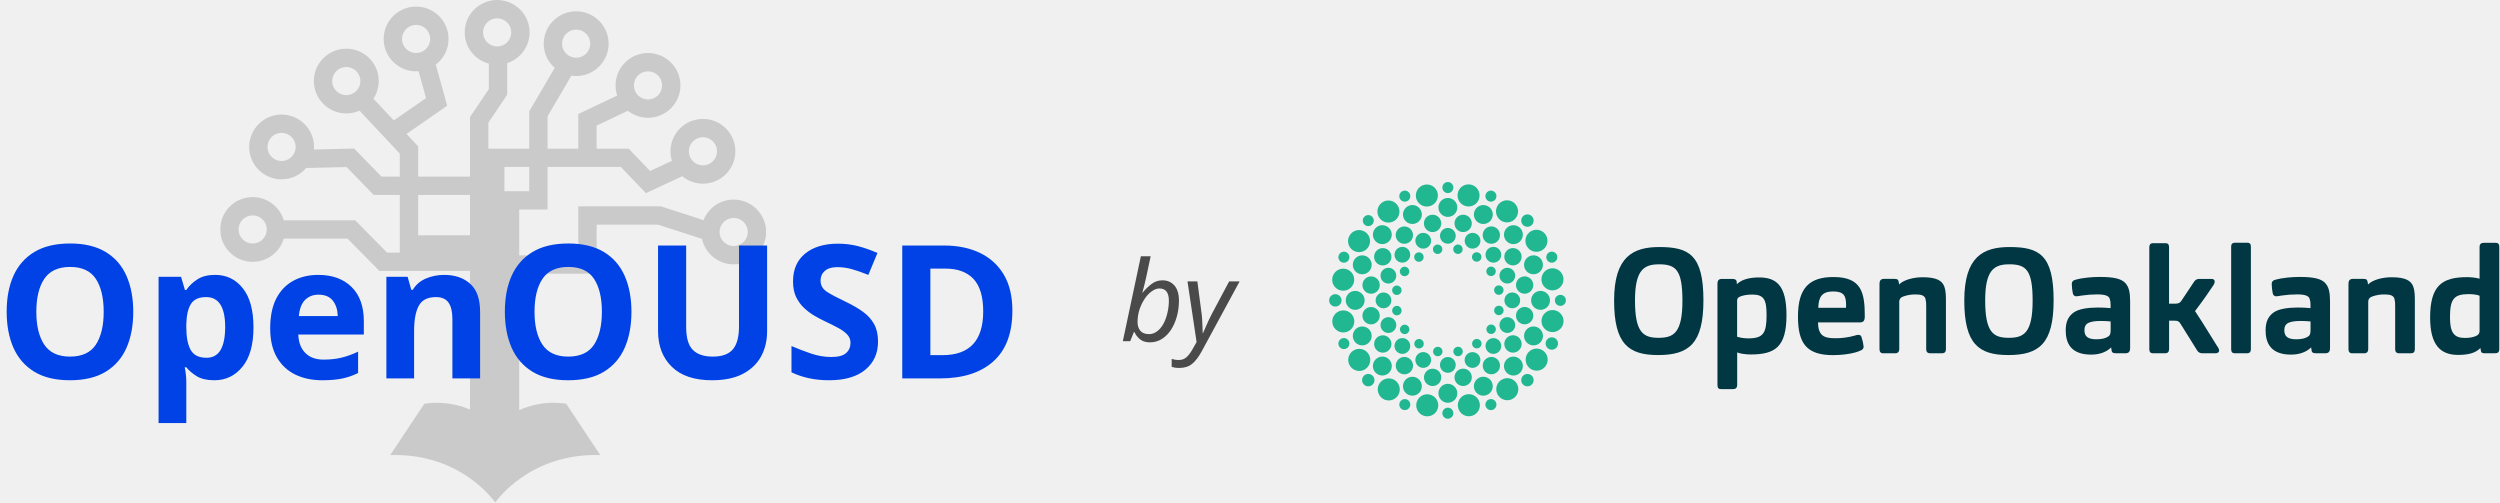
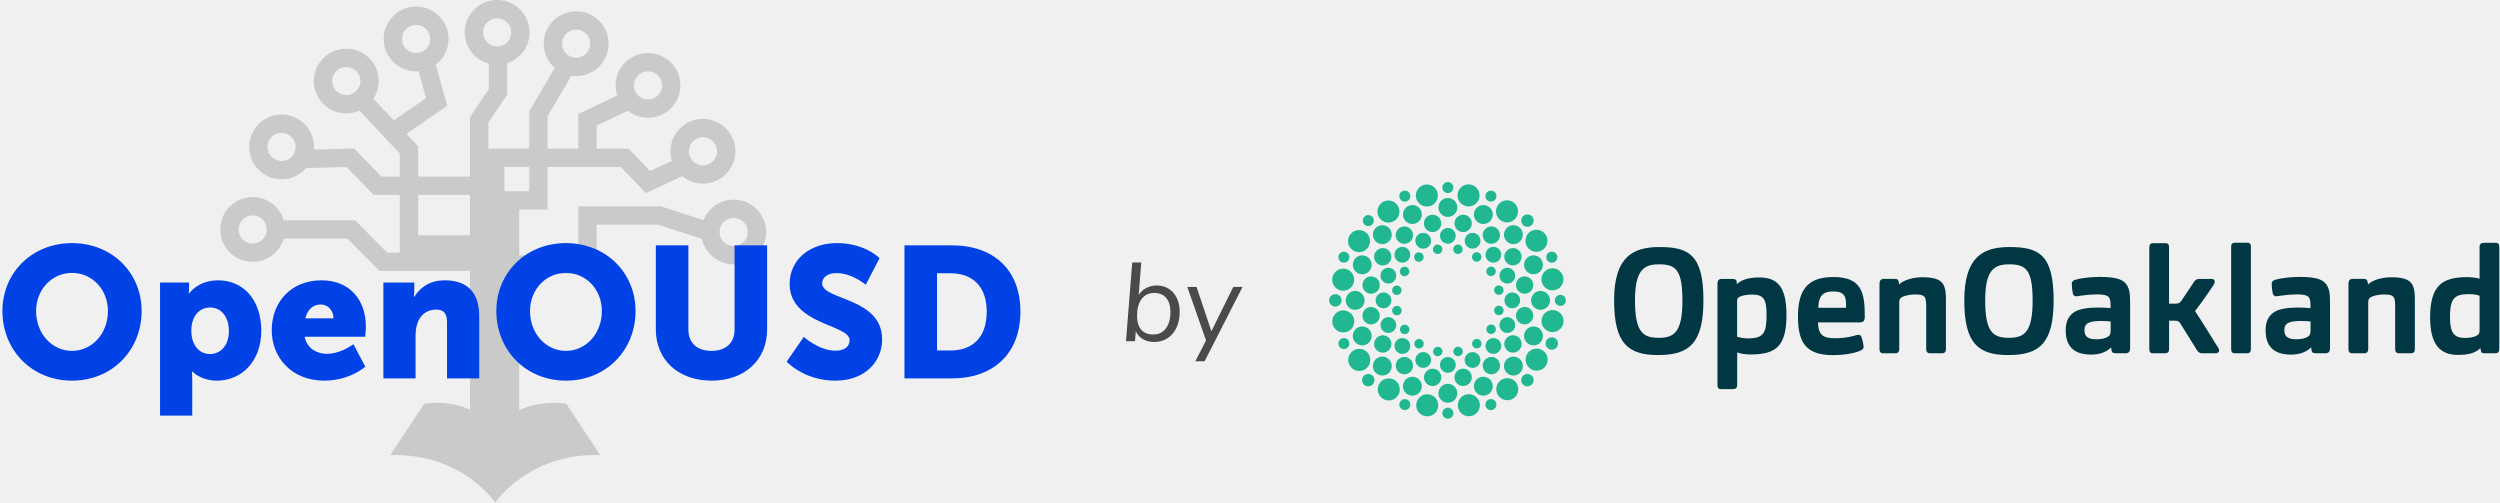
<svg xmlns="http://www.w3.org/2000/svg" xmlns:xlink="http://www.w3.org/1999/xlink" width="403px" height="81px" viewBox="0 0 403 81" version="1.1">
  <defs>
    <polygon id="path-1" points="0 0 88 0 88 81 0 81" />
  </defs>
  <g id="Symbols" stroke="none" stroke-width="1" fill="none" fill-rule="evenodd">
-     <g id="Header-v3" transform="translate(-38, -12)">
-       <g id="Group-3" transform="translate(37, 12)">
+     <g id="Header-v3-Copy-2" transform="translate(-38, -12)">
+       <g id="Group-3" transform="translate(38, 12)">
        <g id="Group-2">
-           <g id="Group" transform="translate(80.5, 40.5) scale(-1, 1) translate(-80.5, -40.5) translate(36.5, 0)">
+           <g id="Group" transform="translate(79.5, 40.5) scale(-1, 1) translate(-79.5, -40.5) translate(35.5, 0)">
            <mask id="mask-2" fill="white">
              <use xlink:href="#path-1" />
            </mask>
            <g id="Clip-24" />
            <path d="M82.769,39.257 C81.516,39.257 80.496,38.239 80.496,36.988 C80.496,35.738 81.516,34.721 82.769,34.721 C84.022,34.721 85.042,35.738 85.042,36.988 C85.042,38.239 84.022,39.257 82.769,39.257 L82.769,39.257 Z M38.192,30.826 L42.186,30.826 L42.186,26.913 L38.192,26.913 L38.192,30.826 Z M47.734,37.922 L56.091,37.922 L56.091,31.42 L47.734,31.42 L47.734,37.922 Z M5.231,39.663 C3.978,39.663 2.959,38.645 2.959,37.395 C2.959,36.144 3.978,35.127 5.231,35.127 C6.484,35.127 7.504,36.144 7.504,37.395 C7.504,38.645 6.484,39.663 5.231,39.663 L5.231,39.663 Z M10.187,26.657 C8.934,26.657 7.914,25.639 7.914,24.388 C7.914,23.138 8.934,22.121 10.187,22.121 C11.44,22.121 12.459,23.138 12.459,24.388 C12.459,25.639 11.44,26.657 10.187,26.657 L10.187,26.657 Z M19.042,16.036 C17.789,16.036 16.77,15.019 16.77,13.768 C16.77,12.518 17.789,11.5 19.042,11.5 C20.295,11.5 21.315,12.518 21.315,13.768 C21.315,15.019 20.295,16.036 19.042,16.036 L19.042,16.036 Z M28.351,7.04 C28.351,5.789 29.37,4.771 30.623,4.771 C31.876,4.771 32.896,5.789 32.896,7.04 C32.896,8.29 31.876,9.308 30.623,9.308 C29.37,9.308 28.351,8.29 28.351,7.04 L28.351,7.04 Z M43.359,2.953 C44.612,2.953 45.632,3.971 45.632,5.221 C45.632,6.472 44.612,7.489 43.359,7.489 C42.106,7.489 41.086,6.472 41.086,5.221 C41.086,3.971 42.106,2.953 43.359,2.953 L43.359,2.953 Z M67.676,10.799 C68.929,10.799 69.948,11.816 69.948,13.066 C69.948,14.317 68.929,15.335 67.676,15.335 C66.423,15.335 65.403,14.317 65.403,13.066 C65.403,11.816 66.423,10.799 67.676,10.799 L67.676,10.799 Z M56.422,4.011 C57.676,4.011 58.695,5.029 58.695,6.28 C58.695,7.53 57.676,8.548 56.422,8.548 C55.17,8.548 54.151,7.53 54.151,6.28 C54.151,5.029 55.17,4.011 56.422,4.011 L56.422,4.011 Z M78.107,21.419 C79.361,21.419 80.38,22.436 80.38,23.687 C80.38,24.937 79.361,25.955 78.107,25.955 C76.855,25.955 75.835,24.937 75.835,23.687 C75.835,22.436 76.855,21.419 78.107,21.419 L78.107,21.419 Z M82.769,31.768 C80.398,31.768 78.394,33.351 77.754,35.512 L66.242,35.512 L61.104,40.717 L59.05,40.717 L59.05,31.419 L63.262,31.419 L67.63,26.929 L74.144,27.084 C75.104,28.198 76.523,28.908 78.107,28.908 C80.992,28.908 83.338,26.565 83.338,23.687 C83.338,20.808 80.992,18.466 78.107,18.466 C75.223,18.466 72.876,20.808 72.876,23.687 C72.876,23.826 72.886,23.963 72.897,24.101 L66.408,23.945 L62.01,28.467 L59.05,28.467 L59.05,24.765 L65.552,17.834 C66.202,18.124 66.919,18.288 67.676,18.288 C70.56,18.288 72.907,15.946 72.907,13.066 C72.907,10.188 70.56,7.846 67.676,7.846 C64.791,7.846 62.445,10.188 62.445,13.066 C62.445,14.118 62.76,15.096 63.298,15.916 L60.019,19.411 L54.823,15.816 L56.026,11.48 C56.157,11.49 56.288,11.5 56.422,11.5 C59.307,11.5 61.654,9.158 61.654,6.28 C61.654,3.401 59.307,1.059 56.422,1.059 C53.538,1.059 51.192,3.401 51.192,6.28 C51.192,7.967 52.002,9.466 53.25,10.42 L51.411,17.048 L57.975,21.59 L56.091,23.598 L56.091,28.467 L47.734,28.467 L47.734,18.864 L44.692,14.356 L44.692,10.263 C46.931,9.673 48.59,7.639 48.59,5.221 C48.59,2.342 46.243,0 43.359,0 C40.475,0 38.128,2.342 38.128,5.221 C38.128,7.533 39.643,9.496 41.734,10.18 L41.734,15.258 L44.775,19.766 L44.775,23.961 L38.192,23.961 L38.192,17.95 L34.084,10.944 C35.166,9.987 35.854,8.594 35.854,7.04 C35.854,4.161 33.507,1.819 30.623,1.819 C27.739,1.819 25.392,4.161 25.392,7.04 C25.392,9.918 27.739,12.26 30.623,12.26 C30.884,12.26 31.14,12.234 31.391,12.197 L35.234,18.751 L35.234,23.961 L30.281,23.961 L30.281,18.383 L24.008,15.4 C24.178,14.886 24.273,14.338 24.273,13.768 C24.273,10.889 21.927,8.548 19.042,8.548 C16.158,8.548 13.812,10.889 13.812,13.768 C13.812,16.647 16.158,18.989 19.042,18.989 C20.27,18.989 21.397,18.562 22.29,17.854 L27.323,20.247 L27.323,23.961 L22.162,23.961 L18.706,27.564 L15.185,25.927 C15.335,25.44 15.417,24.924 15.417,24.388 C15.417,21.509 13.071,19.168 10.187,19.168 C7.303,19.168 4.956,21.509 4.956,24.388 C4.956,27.267 7.303,29.609 10.187,29.609 C11.452,29.609 12.614,29.158 13.519,28.408 L19.379,31.135 L23.426,26.913 L35.234,26.913 L35.234,33.779 L39.801,33.779 L39.801,41.16 L30.281,41.16 L30.281,33.262 L16.953,33.262 L10.093,35.483 C9.328,33.548 7.438,32.174 5.231,32.174 C2.347,32.174 0,34.516 0,37.395 C0,40.273 2.347,42.615 5.231,42.615 C7.733,42.615 9.828,40.852 10.34,38.507 L17.421,36.215 L27.323,36.215 L27.323,44.113 L39.801,44.113 L39.801,66.114 C35.859,64.313 32.222,65.094 32.222,65.094 L26.759,73.321 L26.698,73.359 C38.274,72.989 43.652,81 43.652,81 L43.65,80.934 L43.679,81 C43.679,81 49.056,72.989 60.632,73.359 L60.571,73.321 L55.108,65.094 C55.108,65.094 51.595,64.345 47.734,66.026 L47.734,43.67 L62.342,43.67 L67.48,38.465 L77.754,38.465 C78.394,40.626 80.398,42.21 82.769,42.21 C85.653,42.21 88,39.867 88,36.988 C88,34.11 85.653,31.768 82.769,31.768 L82.769,31.768 Z" id="Fill-23" fill-opacity="0.16" fill="#000000" mask="url(#mask-2)" />
          </g>
-           <text id="OpenOUSD" font-family="MuseoSans-900, Museo Sans" font-size="30" font-weight="bold" fill="#0042E6">
-             <tspan x="0.34" y="61">OpenOUSD</tspan>
-           </text>
+           <path d="M0.39,50.14 C0.39,56.44 5.13,61.36 11.61,61.36 C18.09,61.36 22.83,56.44 22.83,50.14 C22.83,43.99 18.09,39.19 11.61,39.19 C5.13,39.19 0.39,43.99 0.39,50.14 Z M5.82,50.14 C5.82,46.63 8.4,43.99 11.61,43.99 C14.82,43.99 17.4,46.63 17.4,50.14 C17.4,53.8 14.82,56.56 11.61,56.56 C8.4,56.56 5.82,53.8 5.82,50.14 Z M25.8,67 L30.99,67 L30.99,61.21 C30.99,60.43 30.93,59.89 30.93,59.89 L30.99,59.89 L31.075,59.971 C31.416,60.28 32.76,61.36 34.92,61.36 C39.03,61.36 42.12,58.18 42.12,53.29 C42.12,48.49 39.36,45.19 35.16,45.19 C31.89,45.19 30.48,47.32 30.48,47.32 L30.42,47.32 L30.45,47.016 C30.465,46.833 30.48,46.585 30.48,46.33 L30.48,45.55 L25.8,45.55 L25.8,67 Z M30.84,53.38 C30.84,50.71 32.31,49.57 33.87,49.57 C35.67,49.57 36.9,51.07 36.9,53.38 C36.9,55.75 35.49,57.07 33.87,57.07 C31.83,57.07 30.84,55.24 30.84,53.38 Z M43.8,53.26 C43.8,57.37 46.77,61.36 52.29,61.36 C56.4,61.36 58.89,59.11 58.89,59.11 L56.97,55.48 L56.798,55.603 C56.261,55.972 54.547,57.04 52.71,57.04 C51.06,57.04 49.5,56.17 49.11,54.28 L58.86,54.28 L58.914,53.729 C58.946,53.375 58.98,52.932 58.98,52.66 C58.98,48.37 56.4,45.19 51.84,45.19 C46.86,45.19 43.8,48.73 43.8,53.26 Z M49.23,51.31 C49.5,50.17 50.22,49.09 51.72,49.09 C52.95,49.09 53.76,50.14 53.76,51.31 L49.23,51.31 Z M61.8,61 L66.99,61 L66.99,54.16 C66.99,53.41 67.08,52.72 67.29,52.12 C67.74,50.8 68.73,49.9 70.35,49.9 C71.49,49.9 72.06,50.5 72.06,51.94 L72.06,61 L77.25,61 L77.25,50.98 C77.25,46.63 74.82,45.19 71.7,45.19 C68.97,45.19 67.5,46.66 66.78,47.86 L66.72,47.86 L66.738,47.7 C66.756,47.525 66.78,47.225 66.78,46.9 L66.78,45.55 L61.8,45.55 L61.8,61 Z M80.01,50.14 C80.01,56.44 84.75,61.36 91.23,61.36 C97.71,61.36 102.45,56.44 102.45,50.14 C102.45,43.99 97.71,39.19 91.23,39.19 C84.75,39.19 80.01,43.99 80.01,50.14 Z M85.44,50.14 C85.44,46.63 88.02,43.99 91.23,43.99 C94.44,43.99 97.02,46.63 97.02,50.14 C97.02,53.8 94.44,56.56 91.23,56.56 C88.02,56.56 85.44,53.8 85.44,50.14 Z M105.72,53.11 C105.72,57.94 109.26,61.36 114.72,61.36 C120.12,61.36 123.66,57.94 123.66,53.11 L123.66,39.55 L118.41,39.55 L118.41,53.11 C118.41,55.36 116.94,56.56 114.69,56.56 C112.44,56.56 110.97,55.36 110.97,53.11 L110.97,39.55 L105.72,39.55 L105.72,53.11 Z M129.57,54.31 L126.81,58.3 L126.964,58.455 C127.613,59.078 130.287,61.36 134.64,61.36 C139.47,61.36 142.2,58.27 142.2,54.7 C142.2,47.92 132.54,48.4 132.54,45.7 C132.54,44.5 133.74,44.02 134.82,44.02 C137.4,44.02 139.56,45.91 139.56,45.91 L141.78,41.62 L141.667,41.51 C141.157,41.037 138.908,39.19 134.88,39.19 C130.62,39.19 127.29,41.8 127.29,45.76 C127.29,52.36 136.95,52.27 136.95,54.82 C136.95,56.11 135.78,56.53 134.7,56.53 C132,56.53 129.57,54.31 129.57,54.31 Z M145.8,61 L153.42,61 C160.17,61 164.49,56.98 164.49,50.23 C164.49,43.48 160.17,39.55 153.42,39.55 L145.8,39.55 L145.8,61 Z M151.05,56.5 L151.05,44.05 L153.21,44.05 C156.75,44.05 159.06,46.15 159.06,50.23 C159.06,54.34 156.84,56.5 153.21,56.5 L151.05,56.5 Z" id="OpenOUSD" fill="#0042E6" fill-rule="nonzero" />
        </g>
-         <text id="by" font-family="NunitoSans-Italic, Nunito Sans" font-size="18" font-style="italic" font-weight="normal" fill="#4A4A4A">
-           <tspan x="181.5" y="55">by</tspan>
-         </text>
-         <g id="OpenOakland-logo-color" transform="translate(208, 22)">
+         <path d="M186.44,46.018 C187.172,46.018 187.82,46.192 188.384,46.54 C188.948,46.888 189.386,47.383 189.698,48.025 C190.01,48.667 190.166,49.414 190.166,50.266 C190.166,51.226 189.995,52.075 189.653,52.813 C189.311,53.551 188.828,54.121 188.204,54.523 C187.58,54.925 186.86,55.126 186.044,55.126 C185.36,55.126 184.76,54.976 184.244,54.676 C183.728,54.376 183.344,53.956 183.092,53.416 L182.966,55 L181.508,55 L182.516,42.31 L183.974,42.31 L183.56,47.53 C183.86,47.062 184.265,46.693 184.775,46.423 C185.285,46.153 185.84,46.018 186.44,46.018 Z M185.918,53.92 C186.77,53.92 187.442,53.596 187.934,52.948 C188.426,52.3 188.672,51.406 188.672,50.266 C188.672,49.306 188.444,48.559 187.988,48.025 C187.532,47.491 186.89,47.224 186.062,47.224 C185.198,47.224 184.52,47.551 184.028,48.205 C183.536,48.859 183.29,49.756 183.29,50.896 C183.29,51.88 183.515,52.63 183.965,53.146 C184.415,53.662 185.066,53.92 185.918,53.92 Z M198.806,46.252 L200.3,46.252 L194.18,58.24 L192.686,58.24 L194.414,54.874 L191.39,46.252 L192.884,46.252 L195.278,53.398 L198.806,46.252 Z" id="by" fill="#4A4A4A" fill-rule="nonzero" />
+         <g id="OpenOakland-logo-color" transform="translate(207, 22)">
          <g id="BG">
            <rect id="Rectangle" x="0" y="0" width="211" height="53.905" />
          </g>
          <g id="Logo" transform="translate(7, 7)" fill-rule="nonzero">
            <path d="M23.707,4.996 C23.472,5.566 23.602,6.223 24.038,6.659 C24.473,7.096 25.128,7.226 25.697,6.989 C26.266,6.753 26.636,6.196 26.636,5.578 C26.635,4.961 26.264,4.405 25.695,4.169 C24.918,3.849 24.03,4.219 23.707,4.996 Z" id="Path" fill="#21B790" />
            <ellipse id="Oval" fill="#21B790" cx="29.961" cy="8.828" rx="1.522" ry="1.526" />
            <path d="M33.781,15.096 C34.558,14.772 34.926,13.879 34.603,13.101 C34.281,12.323 33.391,11.953 32.614,12.277 C31.838,12.6 31.469,13.493 31.792,14.271 C31.946,14.645 32.243,14.942 32.616,15.097 C32.989,15.252 33.408,15.251 33.781,15.096 Z" id="Path" fill="#21B790" />
            <ellipse id="Oval" fill="#21B790" cx="34.337" cy="19.419" rx="1.522" ry="1.526" />
            <path d="M32.616,26.56 C33.185,26.797 33.84,26.666 34.275,26.229 C34.711,25.792 34.841,25.136 34.605,24.565 C34.369,23.995 33.813,23.624 33.197,23.624 C32.582,23.625 32.027,23.997 31.792,24.568 C31.637,24.942 31.637,25.362 31.792,25.735 C31.947,26.109 32.243,26.406 32.616,26.56 Z" id="Path" fill="#21B790" />
            <ellipse id="Oval" fill="#21B790" cx="29.961" cy="30.013" rx="1.522" ry="1.526" />
            <path d="M26.519,32.675 C26.284,32.105 25.729,31.732 25.114,31.732 C24.498,31.731 23.942,32.103 23.706,32.673 C23.47,33.243 23.6,33.9 24.036,34.336 C24.471,34.773 25.126,34.904 25.695,34.668 C26.471,34.345 26.84,33.454 26.519,32.675 L26.519,32.675 Z" id="Path" fill="#21B790" />
            <path d="M19.395,32.872 C18.554,32.872 17.873,33.556 17.873,34.398 C17.873,35.241 18.554,35.925 19.395,35.925 C20.235,35.925 20.917,35.241 20.917,34.398 C20.917,33.994 20.756,33.606 20.471,33.319 C20.186,33.033 19.798,32.872 19.395,32.872 Z" id="Path" fill="#21B790" />
            <path d="M15.084,33.843 C15.406,33.065 15.038,32.172 14.262,31.849 C13.485,31.526 12.595,31.895 12.272,32.673 C11.95,33.452 12.318,34.345 13.095,34.668 C13.468,34.823 13.887,34.823 14.26,34.668 C14.633,34.514 14.929,34.217 15.084,33.843 L15.084,33.843 Z" id="Path" fill="#21B790" />
            <path d="M9.909,31.09 C10.344,30.653 10.475,29.997 10.239,29.427 C10.003,28.856 9.448,28.484 8.833,28.484 C8.217,28.484 7.662,28.856 7.426,29.427 C7.191,29.997 7.321,30.653 7.757,31.09 C8.351,31.685 9.314,31.685 9.909,31.09 L9.909,31.09 Z" id="Path" fill="#21B790" />
            <path d="M4.186,25.736 C4.508,26.514 5.399,26.883 6.175,26.56 C6.952,26.237 7.32,25.344 6.998,24.566 C6.675,23.787 5.785,23.418 5.008,23.741 C4.635,23.896 4.339,24.193 4.184,24.567 C4.03,24.942 4.031,25.362 4.186,25.736 Z" id="Path" fill="#21B790" />
            <path d="M2.932,19.419 C2.932,20.262 3.614,20.946 4.454,20.946 C5.295,20.946 5.977,20.262 5.977,19.419 C5.977,18.577 5.295,17.893 4.454,17.893 C3.614,17.893 2.932,18.577 2.932,19.419 L2.932,19.419 Z" id="Path" fill="#21B790" />
            <ellipse id="Oval" fill="#21B790" transform="translate(5.591652, 13.68865) rotate(-75.67) translate(-5.591652, -13.68865) " cx="5.592" cy="13.689" rx="1.526" ry="1.522" />
            <path d="M7.754,9.907 C8.349,10.502 9.313,10.502 9.907,9.906 C10.501,9.31 10.501,8.344 9.907,7.748 C9.313,7.152 8.349,7.152 7.754,7.747 C7.469,8.033 7.308,8.422 7.308,8.827 C7.308,9.232 7.469,9.621 7.754,9.907 L7.754,9.907 Z" id="Path" fill="#21B790" />
            <path d="M12.272,6.164 C12.595,6.942 13.485,7.311 14.262,6.988 C15.038,6.665 15.406,5.772 15.084,4.994 C14.762,4.215 13.871,3.846 13.095,4.169 C12.722,4.324 12.426,4.622 12.271,4.996 C12.117,5.37 12.118,5.79 12.272,6.164 Z" id="Path" fill="#21B790" />
            <path d="M19.395,5.964 C20.235,5.964 20.917,5.281 20.917,4.438 C20.917,3.596 20.235,2.912 19.395,2.912 C18.554,2.912 17.873,3.596 17.873,4.438 C17.873,5.281 18.554,5.964 19.395,5.964 L19.395,5.964 Z" id="Path" fill="#21B790" />
            <path d="M25.997,3.44 C26.45,3.628 26.969,3.413 27.157,2.959 C27.345,2.505 27.13,1.984 26.678,1.796 C26.225,1.607 25.705,1.822 25.517,2.276 C25.427,2.495 25.427,2.74 25.517,2.958 C25.607,3.176 25.779,3.35 25.997,3.44 Z" id="Path" fill="#21B790" />
            <ellipse id="Oval" fill="#21B790" cx="32.221" cy="6.56" rx="1" ry="1" />
            <path d="M35.333,12.8 C35.523,13.252 36.042,13.464 36.493,13.276 C36.944,13.087 37.158,12.567 36.972,12.114 C36.785,11.661 36.268,11.444 35.815,11.63 C35.595,11.72 35.421,11.894 35.33,12.114 C35.24,12.334 35.241,12.581 35.333,12.8 Z" id="Path" fill="#21B790" />
            <path d="M37.534,18.529 C37.043,18.529 36.646,18.928 36.646,19.419 C36.646,19.911 37.043,20.31 37.534,20.31 C38.024,20.31 38.422,19.911 38.422,19.419 C38.422,18.928 38.024,18.529 37.534,18.529 Z" id="Path" fill="#21B790" />
            <ellipse id="Oval" fill="#21B790" transform="translate(36.15251, 26.37543) rotate(-38.51) translate(-36.15251, -26.37543) " cx="36.153" cy="26.375" rx="1" ry="1" />
            <ellipse id="Oval" fill="#21B790" cx="32.221" cy="32.279" rx="1" ry="1" />
            <path d="M25.997,35.399 C25.544,35.587 25.329,36.108 25.517,36.562 C25.705,37.016 26.225,37.232 26.678,37.043 C27.131,36.855 27.345,36.334 27.158,35.88 C27.068,35.661 26.895,35.488 26.677,35.398 C26.459,35.307 26.215,35.308 25.997,35.399 L25.997,35.399 Z" id="Path" fill="#21B790" />
            <path d="M19.395,36.715 C18.904,36.715 18.507,37.114 18.507,37.605 C18.507,38.097 18.904,38.496 19.395,38.496 C19.885,38.496 20.283,38.097 20.283,37.605 C20.283,37.114 19.885,36.715 19.395,36.715 L19.395,36.715 Z" id="Path" fill="#21B790" />
            <path d="M12.794,35.399 C12.463,35.261 12.08,35.336 11.826,35.591 C11.572,35.846 11.496,36.229 11.633,36.562 C11.771,36.894 12.095,37.111 12.454,37.111 C12.814,37.111 13.137,36.893 13.274,36.56 C13.461,36.107 13.246,35.587 12.794,35.399 L12.794,35.399 Z" id="Path" fill="#21B790" />
            <ellipse id="Oval" fill="#21B790" cx="6.568" cy="32.279" rx="1" ry="1" />
            <path d="M3.457,26.043 C3.269,25.589 2.749,25.374 2.296,25.562 C1.843,25.751 1.628,26.271 1.816,26.726 C2.004,27.18 2.524,27.395 2.977,27.207 C3.195,27.117 3.368,26.943 3.458,26.725 C3.548,26.507 3.547,26.261 3.457,26.043 Z" id="Path" fill="#21B790" />
            <ellipse id="Oval" fill="#21B790" cx="1.256" cy="19.419" rx="1" ry="1" />
            <path d="M2.298,13.281 C2.63,13.419 3.012,13.342 3.266,13.087 C3.519,12.832 3.595,12.449 3.457,12.116 C3.319,11.784 2.995,11.568 2.635,11.568 C2.276,11.569 1.953,11.787 1.816,12.12 C1.726,12.338 1.726,12.583 1.817,12.801 C1.907,13.019 2.08,13.192 2.298,13.281 L2.298,13.281 Z" id="Path" fill="#21B790" />
            <path d="M7.196,7.19 C7.543,6.842 7.543,6.278 7.196,5.931 C6.85,5.583 6.287,5.583 5.941,5.931 C5.594,6.278 5.594,6.842 5.941,7.19 C6.107,7.357 6.333,7.45 6.568,7.45 C6.804,7.45 7.03,7.357 7.196,7.19 Z" id="Path" fill="#21B790" />
            <path d="M12.794,3.44 C13.247,3.252 13.462,2.731 13.274,2.277 C13.086,1.823 12.567,1.607 12.114,1.796 C11.661,1.984 11.446,2.505 11.634,2.959 C11.724,3.177 11.897,3.35 12.115,3.441 C12.332,3.531 12.577,3.531 12.794,3.44 Z" id="Path" fill="#21B790" />
            <path d="M19.395,2.124 C19.885,2.124 20.283,1.725 20.283,1.234 C20.283,0.742 19.885,0.343 19.395,0.343 C18.904,0.343 18.507,0.742 18.507,1.234 C18.507,1.725 18.904,2.124 19.395,2.124 L19.395,2.124 Z" id="Path" fill="#21B790" />
            <path d="M23.862,8.633 C23.214,8.365 22.473,8.673 22.205,9.322 C21.937,9.971 22.245,10.715 22.892,10.983 C23.539,11.252 24.281,10.944 24.549,10.295 C24.678,9.983 24.678,9.633 24.549,9.321 C24.42,9.009 24.173,8.762 23.862,8.633 Z" id="Path" fill="#21B790" />
            <ellipse id="Oval" fill="#21B790" cx="26.733" cy="12.065" rx="1.268" ry="1.272" />
            <path d="M27.809,15.924 C28.077,16.573 28.819,16.881 29.466,16.613 C30.113,16.344 30.421,15.6 30.153,14.951 C29.885,14.303 29.143,13.994 28.496,14.263 C28.185,14.392 27.938,14.639 27.809,14.951 C27.68,15.262 27.68,15.613 27.809,15.924 L27.809,15.924 Z" id="Path" fill="#21B790" />
            <path d="M29.781,18.148 C29.081,18.148 28.513,18.717 28.513,19.419 C28.513,20.122 29.081,20.691 29.781,20.691 C30.482,20.691 31.05,20.122 31.05,19.419 C31.05,18.717 30.482,18.148 29.781,18.148 Z" id="Path" fill="#21B790" />
            <path d="M28.496,24.574 C29.143,24.843 29.885,24.534 30.153,23.885 C30.421,23.236 30.113,22.493 29.466,22.224 C28.819,21.955 28.077,22.264 27.809,22.913 C27.68,23.224 27.68,23.574 27.809,23.886 C27.938,24.198 28.185,24.445 28.496,24.574 L28.496,24.574 Z" id="Path" fill="#21B790" />
            <path d="M27.629,25.876 C27.134,25.379 26.331,25.38 25.836,25.876 C25.34,26.373 25.34,27.178 25.836,27.674 C26.331,28.171 27.134,28.171 27.629,27.675 C27.867,27.437 28.001,27.113 28.001,26.775 C28.001,26.438 27.867,26.114 27.629,25.876 Z" id="Path" fill="#21B790" />
            <ellipse id="Oval" fill="#21B790" transform="translate(23.36541, 29.03035) rotate(-67.5) translate(-23.36541, -29.03035) " cx="23.365" cy="29.03" rx="1.271" ry="1.269" />
            <path d="M19.395,31.094 C20.095,31.094 20.663,30.525 20.663,29.822 C20.663,29.12 20.095,28.551 19.395,28.551 C18.694,28.551 18.126,29.12 18.126,29.822 C18.126,30.16 18.26,30.483 18.498,30.722 C18.736,30.96 19.058,31.094 19.395,31.094 L19.395,31.094 Z" id="Path" fill="#21B790" />
            <path d="M14.94,30.204 C15.414,30.401 15.96,30.292 16.323,29.928 C16.686,29.564 16.794,29.017 16.597,28.541 C16.401,28.066 15.938,27.757 15.424,27.757 C14.911,27.758 14.449,28.068 14.253,28.544 C13.987,29.193 14.294,29.935 14.94,30.204 Z" id="Path" fill="#21B790" />
            <path d="M12.955,27.673 C13.318,27.309 13.427,26.762 13.231,26.287 C13.035,25.812 12.572,25.501 12.059,25.501 C11.546,25.501 11.083,25.812 10.887,26.287 C10.69,26.762 10.799,27.309 11.162,27.673 C11.658,28.169 12.46,28.169 12.955,27.673 Z" id="Path" fill="#21B790" />
            <path d="M10.981,22.913 C10.784,22.437 10.321,22.128 9.808,22.128 C9.295,22.128 8.833,22.439 8.637,22.914 C8.441,23.39 8.55,23.937 8.913,24.3 C9.276,24.663 9.822,24.772 10.296,24.574 C10.942,24.305 11.249,23.561 10.981,22.913 L10.981,22.913 Z" id="Path" fill="#21B790" />
            <path d="M7.75,19.419 C7.75,20.122 8.318,20.691 9.019,20.691 C9.719,20.691 10.287,20.122 10.287,19.419 C10.287,18.717 9.719,18.148 9.019,18.148 C8.318,18.148 7.75,18.717 7.75,19.419 L7.75,19.419 Z" id="Path" fill="#21B790" />
            <path d="M10.296,14.263 C9.822,14.065 9.276,14.173 8.913,14.537 C8.55,14.9 8.441,15.447 8.637,15.923 C8.833,16.398 9.295,16.708 9.808,16.709 C10.321,16.709 10.784,16.399 10.981,15.924 C11.249,15.276 10.942,14.532 10.296,14.263 Z" id="Path" fill="#21B790" />
            <ellipse id="Oval" fill="#21B790" cx="12.059" cy="12.065" rx="1.268" ry="1.272" />
            <path d="M14.94,8.633 C14.466,8.829 14.156,9.293 14.155,9.807 C14.155,10.322 14.464,10.786 14.938,10.983 C15.412,11.181 15.957,11.072 16.32,10.708 C16.684,10.344 16.792,9.797 16.596,9.322 C16.328,8.674 15.587,8.366 14.94,8.633 Z" id="Path" fill="#21B790" />
            <path d="M19.395,7.745 C18.694,7.745 18.126,8.314 18.126,9.017 C18.126,9.719 18.694,10.288 19.395,10.288 C20.095,10.288 20.663,9.719 20.663,9.017 C20.663,8.314 20.095,7.745 19.395,7.745 Z" id="Path" fill="#21B790" />
            <path d="M27.179,7.734 C26.71,7.42 26.098,7.419 25.628,7.734 C25.159,8.048 24.924,8.615 25.035,9.17 C25.145,9.725 25.577,10.159 26.131,10.269 C26.685,10.379 27.25,10.144 27.564,9.674 C27.991,9.032 27.819,8.164 27.179,7.734 Z" id="Path" fill="#21B790" />
            <path d="M29.111,11.225 C28.472,11.655 28.301,12.524 28.729,13.165 C29.158,13.807 30.023,13.979 30.664,13.55 C31.304,13.121 31.477,12.253 31.05,11.611 C30.844,11.301 30.524,11.086 30.16,11.014 C29.797,10.941 29.419,11.017 29.111,11.225 L29.111,11.225 Z" id="Path" fill="#21B790" />
            <path d="M30.403,17.221 C30.553,17.979 31.287,18.471 32.043,18.321 C32.799,18.171 33.29,17.434 33.14,16.677 C32.99,15.919 32.256,15.426 31.5,15.577 C31.137,15.649 30.817,15.863 30.612,16.171 C30.406,16.48 30.331,16.857 30.403,17.221 Z" id="Path" fill="#21B790" />
            <path d="M33.141,22.158 C33.251,21.603 33.017,21.036 32.548,20.721 C32.079,20.406 31.467,20.406 30.998,20.72 C30.528,21.035 30.294,21.601 30.404,22.156 C30.514,22.711 30.946,23.145 31.5,23.256 C32.255,23.407 32.99,22.915 33.141,22.158 Z" id="Path" fill="#21B790" />
            <path d="M29.115,27.607 C29.584,27.922 30.197,27.922 30.666,27.608 C31.135,27.294 31.37,26.727 31.26,26.172 C31.149,25.617 30.717,25.183 30.163,25.072 C29.609,24.962 29.044,25.197 28.731,25.668 C28.525,25.976 28.45,26.354 28.522,26.718 C28.594,27.081 28.807,27.402 29.115,27.607 L29.115,27.607 Z" id="Path" fill="#21B790" />
            <ellipse id="Oval" fill="#21B790" transform="translate(26.40827, 29.93746) rotate(-78.75) translate(-26.40827, -29.93746) " cx="26.408" cy="29.937" rx="1.399" ry="1.395" />
            <path d="M22.132,33.199 C22.686,33.088 23.119,32.654 23.229,32.099 C23.339,31.544 23.104,30.977 22.635,30.663 C22.165,30.349 21.553,30.349 21.084,30.664 C20.615,30.979 20.381,31.546 20.492,32.101 C20.564,32.465 20.777,32.785 21.085,32.991 C21.393,33.197 21.77,33.272 22.132,33.199 Z" id="Path" fill="#21B790" />
            <ellipse id="Oval" fill="#21B790" transform="translate(16.93767, 31.83235) rotate(-82.41) translate(-16.93767, -31.83235) " cx="16.938" cy="31.832" rx="1.399" ry="1.395" />
            <path d="M11.613,31.102 C12.082,31.417 12.694,31.417 13.163,31.103 C13.633,30.789 13.867,30.222 13.757,29.667 C13.647,29.112 13.214,28.678 12.66,28.568 C12.107,28.457 11.541,28.692 11.228,29.163 C11.022,29.471 10.947,29.849 11.019,30.213 C11.091,30.577 11.305,30.897 11.613,31.102 L11.613,31.102 Z" id="Path" fill="#21B790" />
            <path d="M9.68,27.614 C10.321,27.184 10.492,26.316 10.064,25.673 C9.636,25.031 8.77,24.859 8.129,25.288 C7.489,25.717 7.316,26.586 7.744,27.228 C7.95,27.537 8.269,27.751 8.632,27.823 C8.996,27.896 9.373,27.82 9.68,27.614 Z" id="Path" fill="#21B790" />
            <path d="M8.387,21.617 C8.276,21.062 7.844,20.629 7.29,20.518 C6.736,20.408 6.171,20.643 5.858,21.114 C5.544,21.584 5.545,22.198 5.858,22.668 C6.172,23.139 6.738,23.373 7.292,23.262 C8.047,23.111 8.537,22.375 8.387,21.617 Z" id="Path" fill="#21B790" />
            <path d="M5.651,16.681 C5.541,17.236 5.776,17.803 6.245,18.117 C6.715,18.431 7.327,18.431 7.796,18.116 C8.265,17.801 8.499,17.234 8.388,16.679 C8.277,16.124 7.843,15.69 7.289,15.581 C6.927,15.509 6.55,15.584 6.243,15.79 C5.935,15.997 5.722,16.317 5.651,16.681 L5.651,16.681 Z" id="Path" fill="#21B790" />
            <path d="M9.676,11.229 C9.207,10.915 8.595,10.915 8.126,11.229 C7.656,11.543 7.422,12.11 7.532,12.665 C7.642,13.22 8.075,13.654 8.629,13.764 C9.182,13.875 9.748,13.64 10.061,13.169 C10.488,12.527 10.316,11.659 9.676,11.229 Z" id="Path" fill="#21B790" />
            <path d="M13.158,10.064 C13.798,9.634 13.97,8.766 13.542,8.123 C13.114,7.481 12.247,7.309 11.607,7.738 C10.966,8.167 10.794,9.036 11.222,9.678 C11.427,9.987 11.747,10.201 12.11,10.273 C12.473,10.346 12.85,10.27 13.158,10.064 Z" id="Path" fill="#21B790" />
            <path d="M16.659,5.64 C16.105,5.751 15.673,6.185 15.563,6.74 C15.453,7.295 15.687,7.861 16.157,8.176 C16.626,8.49 17.238,8.49 17.707,8.175 C18.176,7.86 18.41,7.293 18.3,6.738 C18.228,6.374 18.014,6.054 17.706,5.848 C17.399,5.642 17.022,5.567 16.659,5.64 L16.659,5.64 Z" id="Path" fill="#21B790" />
            <path d="M22.126,5.638 C21.37,5.49 20.638,5.984 20.49,6.742 C20.341,7.499 20.833,8.234 21.589,8.384 C22.345,8.533 23.078,8.04 23.228,7.283 C23.3,6.918 23.224,6.54 23.017,6.231 C22.811,5.923 22.49,5.709 22.126,5.638 Z" id="Path" fill="#21B790" />
            <path d="M23.409,12.001 C23.177,12.352 23.272,12.825 23.621,13.058 C23.971,13.292 24.443,13.197 24.676,12.847 C24.909,12.497 24.816,12.023 24.466,11.789 C24.298,11.676 24.092,11.635 23.894,11.675 C23.696,11.715 23.521,11.832 23.409,12.001 Z" id="Path" fill="#21B790" />
            <path d="M25.934,14.106 C25.584,14.34 25.491,14.813 25.724,15.164 C25.957,15.514 26.429,15.608 26.779,15.375 C27.128,15.142 27.223,14.668 26.991,14.318 C26.879,14.149 26.704,14.031 26.506,13.992 C26.308,13.952 26.102,13.993 25.934,14.106 L25.934,14.106 Z" id="Path" fill="#21B790" />
            <path d="M26.866,17.917 C26.926,18.219 27.162,18.456 27.463,18.517 C27.765,18.577 28.074,18.449 28.245,18.193 C28.416,17.936 28.416,17.602 28.245,17.345 C28.075,17.088 27.766,16.96 27.464,17.02 C27.053,17.103 26.786,17.504 26.866,17.917 Z" id="Path" fill="#21B790" />
            <path d="M28.365,21.196 C28.448,20.783 28.181,20.38 27.769,20.297 C27.357,20.214 26.955,20.482 26.873,20.895 C26.79,21.308 27.056,21.71 27.468,21.793 C27.88,21.875 28.281,21.608 28.365,21.196 Z" id="Path" fill="#21B790" />
            <path d="M25.948,24.712 C26.298,24.945 26.77,24.85 27.003,24.499 C27.236,24.149 27.141,23.676 26.792,23.442 C26.443,23.208 25.971,23.302 25.737,23.652 C25.625,23.821 25.584,24.027 25.623,24.226 C25.663,24.425 25.78,24.6 25.948,24.712 Z" id="Path" fill="#21B790" />
            <path d="M24.695,25.975 C24.461,25.625 23.989,25.531 23.64,25.765 C23.29,25.999 23.196,26.472 23.429,26.822 C23.661,27.173 24.133,27.268 24.483,27.035 C24.652,26.923 24.769,26.748 24.808,26.549 C24.848,26.35 24.807,26.144 24.695,25.975 L24.695,25.975 Z" id="Path" fill="#21B790" />
            <path d="M21.192,28.406 C21.604,28.324 21.871,27.922 21.788,27.509 C21.706,27.096 21.305,26.828 20.893,26.91 C20.481,26.992 20.214,27.393 20.295,27.807 C20.378,28.22 20.779,28.488 21.192,28.406 Z" id="Path" fill="#21B790" />
            <path d="M17.623,28.411 C17.925,28.472 18.234,28.344 18.405,28.088 C18.577,27.831 18.578,27.496 18.407,27.239 C18.236,26.982 17.927,26.854 17.625,26.914 C17.323,26.974 17.087,27.211 17.027,27.514 C16.946,27.926 17.213,28.327 17.623,28.411 L17.623,28.411 Z" id="Path" fill="#21B790" />
            <path d="M14.327,27.046 C14.677,27.279 15.149,27.184 15.382,26.833 C15.615,26.483 15.52,26.009 15.171,25.775 C14.822,25.542 14.349,25.636 14.116,25.986 C14.003,26.154 13.962,26.361 14.001,26.56 C14.041,26.759 14.158,26.934 14.327,27.046 Z" id="Path" fill="#21B790" />
            <path d="M12.856,24.731 C13.203,24.497 13.295,24.025 13.063,23.677 C12.83,23.328 12.36,23.234 12.012,23.466 C11.664,23.698 11.568,24.169 11.799,24.519 C11.911,24.688 12.085,24.805 12.283,24.845 C12.482,24.885 12.688,24.844 12.856,24.731 L12.856,24.731 Z" id="Path" fill="#21B790" />
            <path d="M11.327,21.819 C11.739,21.736 12.006,21.334 11.924,20.921 C11.841,20.508 11.441,20.24 11.029,20.322 C10.617,20.405 10.349,20.806 10.431,21.219 C10.47,21.418 10.586,21.593 10.755,21.706 C10.923,21.819 11.129,21.859 11.327,21.819 L11.327,21.819 Z" id="Path" fill="#21B790" />
            <path d="M10.427,17.643 C10.367,17.946 10.495,18.255 10.751,18.427 C11.007,18.598 11.341,18.598 11.596,18.426 C11.852,18.255 11.98,17.945 11.92,17.643 C11.859,17.34 11.623,17.103 11.321,17.043 C10.909,16.962 10.509,17.23 10.427,17.643 L10.427,17.643 Z" id="Path" fill="#21B790" />
            <path d="M11.997,15.394 C12.347,15.627 12.819,15.532 13.052,15.182 C13.285,14.831 13.191,14.358 12.841,14.124 C12.492,13.89 12.02,13.985 11.786,14.335 C11.673,14.503 11.632,14.71 11.672,14.909 C11.711,15.108 11.829,15.283 11.997,15.394 L11.997,15.394 Z" id="Path" fill="#21B790" />
            <path d="M14.097,12.864 C14.33,13.214 14.803,13.308 15.152,13.074 C15.501,12.84 15.596,12.367 15.363,12.016 C15.13,11.666 14.658,11.571 14.308,11.804 C14.139,11.916 14.022,12.091 13.982,12.29 C13.943,12.489 13.984,12.695 14.097,12.864 Z" id="Path" fill="#21B790" />
            <path d="M17.896,11.929 C18.198,11.869 18.434,11.633 18.494,11.33 C18.555,11.027 18.427,10.718 18.171,10.546 C17.915,10.375 17.582,10.374 17.325,10.546 C17.069,10.717 16.942,11.026 17.002,11.329 C17.083,11.742 17.484,12.011 17.896,11.929 L17.896,11.929 Z" id="Path" fill="#21B790" />
            <path d="M21.765,11.325 C21.825,11.022 21.697,10.713 21.441,10.542 C21.185,10.37 20.851,10.37 20.595,10.542 C20.339,10.714 20.211,11.023 20.272,11.326 C20.332,11.628 20.568,11.865 20.87,11.925 C21.068,11.965 21.274,11.924 21.442,11.811 C21.61,11.699 21.726,11.524 21.765,11.325 Z" id="Path" fill="#21B790" />
            <path d="M27.936,6.543 C28.531,6.947 29.311,6.952 29.911,6.554 C30.51,6.156 30.812,5.435 30.674,4.728 C30.536,4.02 29.987,3.466 29.282,3.323 C28.577,3.181 27.856,3.479 27.456,4.078 C26.911,4.892 27.125,5.994 27.936,6.543 Z" id="Path" fill="#21B790" />
            <ellipse id="Oval" fill="#21B790" transform="translate(33.67448, 9.813813) rotate(-63.93) translate(-33.67448, -9.813813) " cx="33.674" cy="9.814" rx="1.78" ry="1.777" />
            <path d="M35.912,14.28 C35.207,14.419 34.656,14.971 34.516,15.678 C34.375,16.384 34.673,17.106 35.27,17.506 C35.867,17.906 36.646,17.907 37.244,17.507 C37.841,17.106 38.139,16.385 37.999,15.678 C37.907,15.215 37.636,14.808 37.245,14.545 C36.853,14.283 36.374,14.187 35.912,14.28 L35.912,14.28 Z" id="Path" fill="#21B790" />
            <ellipse id="Oval" fill="#21B790" transform="translate(36.26572, 22.75608) rotate(-43.53) translate(-36.26572, -22.75608) " cx="36.266" cy="22.756" rx="1.778" ry="1.778" />
            <path d="M34.697,27.491 C34.099,27.091 33.32,27.091 32.723,27.491 C32.126,27.891 31.828,28.613 31.969,29.319 C32.109,30.025 32.66,30.577 33.364,30.718 C34.069,30.858 34.788,30.559 35.187,29.96 C35.449,29.568 35.545,29.087 35.453,28.623 C35.361,28.16 35.089,27.753 34.697,27.491 Z" id="Path" fill="#21B790" />
            <path d="M27.988,32.256 C27.391,32.655 27.093,33.377 27.233,34.083 C27.373,34.789 27.923,35.342 28.628,35.482 C29.332,35.623 30.052,35.324 30.451,34.726 C30.85,34.127 30.85,33.346 30.451,32.747 C30.19,32.354 29.784,32.081 29.322,31.989 C28.86,31.897 28.38,31.993 27.988,32.256 Z" id="Path" fill="#21B790" />
            <path d="M22.435,34.574 C21.73,34.714 21.179,35.266 21.038,35.972 C20.898,36.679 21.195,37.401 21.793,37.801 C22.39,38.201 23.169,38.201 23.766,37.801 C24.364,37.401 24.662,36.68 24.521,35.973 C24.33,35.01 23.396,34.383 22.435,34.574 Z" id="Path" fill="#21B790" />
            <ellipse id="Oval" fill="#21B790" transform="translate(16.07153, 36.33537) rotate(-33.75) translate(-16.07153, -36.33537) " cx="16.072" cy="36.335" rx="1.777" ry="1.779" />
            <ellipse id="Oval" fill="#21B790" transform="translate(9.868487, 33.77386) rotate(-23.6) translate(-9.868487, -33.77386) " cx="9.868" cy="33.774" rx="1.777" ry="1.78" />
            <path d="M6.592,28.033 C6.194,27.432 5.474,27.131 4.768,27.27 C4.063,27.41 3.51,27.962 3.37,28.67 C3.23,29.377 3.529,30.1 4.128,30.499 C4.726,30.899 5.507,30.897 6.103,30.494 C6.913,29.948 7.131,28.849 6.592,28.033 L6.592,28.033 Z" id="Path" fill="#21B790" />
            <ellipse id="Oval" fill="#21B790" transform="translate(2.537891, 22.81416) rotate(-56.25) translate(-2.537891, -22.81416) " cx="2.538" cy="22.814" rx="1.779" ry="1.777" />
            <ellipse id="Oval" fill="#21B790" transform="translate(2.524186, 16.08586) rotate(-76.18) translate(-2.524186, -16.08586) " cx="2.524" cy="16.086" rx="1.78" ry="1.776" />
            <path d="M4.095,11.348 C4.911,11.893 6.012,11.672 6.556,10.855 C7.101,10.038 6.881,8.933 6.067,8.387 C5.252,7.84 4.15,8.059 3.605,8.875 C3.342,9.268 3.246,9.749 3.338,10.213 C3.43,10.678 3.702,11.086 4.095,11.348 L4.095,11.348 Z" id="Path" fill="#21B790" />
            <path d="M10.803,6.581 C11.4,6.181 11.698,5.459 11.557,4.753 C11.417,4.047 10.866,3.495 10.161,3.355 C9.457,3.215 8.737,3.514 8.339,4.113 C7.94,4.712 7.941,5.493 8.34,6.092 C8.602,6.484 9.008,6.757 9.47,6.849 C9.932,6.94 10.412,6.844 10.803,6.581 Z" id="Path" fill="#21B790" />
            <ellipse id="Oval" fill="#21B790" transform="translate(16.00995, 2.517001) rotate(-56.25) translate(-16.00995, -2.517001) " cx="16.01" cy="2.517" rx="1.779" ry="1.777" />
            <path d="M22.382,4.25 C23.087,4.39 23.806,4.091 24.205,3.493 C24.604,2.894 24.604,2.113 24.205,1.514 C23.805,0.915 23.086,0.617 22.381,0.758 C21.677,0.898 21.126,1.451 20.987,2.158 C20.895,2.621 20.99,3.101 21.252,3.494 C21.513,3.886 21.92,4.158 22.382,4.25 L22.382,4.25 Z" id="Path" fill="#21B790" />
            <path d="M53.286,28.235 C48.493,28.235 46.193,26.427 46.193,19.432 C46.193,12.321 49.301,10.822 53.499,10.822 C58.269,10.822 60.592,12.094 60.592,19.409 C60.592,26.378 58.269,28.235 53.286,28.235 Z M53.404,13.61 C50.937,13.61 49.561,14.608 49.561,19.436 C49.561,24.576 50.865,25.456 53.366,25.456 C55.785,25.456 57.209,24.67 57.209,19.462 C57.201,14.485 56.157,13.605 53.404,13.605 L53.404,13.61 Z" id="Shape" fill="#013743" />
            <path d="M65.298,33.729 L63.471,33.729 C63.068,33.729 62.854,33.61 62.854,33.014 L62.854,16.793 C62.854,16.174 63.066,15.96 63.613,15.96 L65.131,15.96 C65.7,15.96 65.939,16.079 65.962,16.484 L65.985,16.817 C66.744,16.03 68.074,15.723 69.568,15.723 C72.391,15.723 73.981,17.054 73.981,21.812 C73.981,26.974 72.108,28.139 68.192,28.139 C67.48,28.139 66.484,28.021 66.034,27.807 L66.034,33.014 C66.029,33.561 65.791,33.729 65.298,33.729 Z M67.812,25.547 C70.256,25.547 70.771,24.699 70.771,21.787 C70.771,19.339 70.368,18.483 68.469,18.483 C67.782,18.483 66.905,18.576 66.355,18.885 C66.223,18.934 66.118,19.039 66.07,19.171 C66.029,19.318 66.013,19.471 66.023,19.623 L66.023,25.284 C66.602,25.46 67.203,25.548 67.807,25.547 L67.812,25.547 Z" id="Shape" fill="#013743" />
            <path d="M81.788,25.522 C82.87,25.537 83.949,25.395 84.991,25.098 C85.188,25.02 85.397,24.98 85.608,24.979 C85.839,24.97 86.041,25.133 86.082,25.361 C86.244,25.842 86.355,26.339 86.414,26.844 C86.434,27.118 86.27,27.371 86.012,27.463 C84.968,28.01 82.904,28.25 81.505,28.25 C77.162,28.25 75.833,26.297 75.833,22.016 C75.833,17.45 77.636,15.657 81.551,15.657 C86.13,15.657 86.604,18.226 86.604,22.016 C86.604,22.374 86.534,22.684 86.344,22.826 C86.175,22.935 85.975,22.985 85.775,22.968 L79.057,22.968 C79.103,25.094 80.006,25.522 81.788,25.522 Z M83.568,20.621 C83.589,20.488 83.597,20.353 83.591,20.219 C83.591,18.735 83.283,17.982 81.505,17.982 C79.727,17.982 79.156,18.83 79.107,20.621 L83.568,20.621 Z" id="Shape" fill="#013743" />
            <path d="M91.538,27.951 L89.568,27.951 C89.164,27.951 88.976,27.713 88.976,27.285 L88.976,16.717 C88.976,16.242 89.187,15.956 89.686,15.956 L91.394,15.956 C91.893,15.956 92.012,16.098 92.084,16.503 L92.13,16.859 C92.889,16.098 94.456,15.693 95.935,15.693 C98.189,15.693 99.066,16.242 99.422,17.192 C99.661,17.811 99.684,18.644 99.684,19.523 L99.684,27.279 C99.684,27.682 99.517,27.944 99.066,27.944 L97.098,27.944 C96.694,27.944 96.504,27.682 96.504,27.279 L96.504,20.32 C96.518,19.928 96.478,19.536 96.386,19.155 C96.219,18.654 95.768,18.464 94.819,18.464 C94.132,18.449 93.449,18.562 92.802,18.796 C92.608,18.856 92.435,18.972 92.306,19.129 C92.187,19.339 92.137,19.58 92.162,19.82 L92.162,27.289 C92.147,27.686 91.936,27.951 91.538,27.951 Z" id="Path" fill="#013743" />
            <path d="M109.736,28.235 C104.944,28.235 102.643,26.427 102.643,19.432 C102.643,12.321 105.751,10.822 109.95,10.822 C114.719,10.822 117.043,12.094 117.043,19.409 C117.043,26.378 114.719,28.235 109.736,28.235 Z M109.855,13.61 C107.388,13.61 106.011,14.608 106.011,19.436 C106.011,24.576 107.316,25.456 109.817,25.456 C112.235,25.456 113.66,24.67 113.66,19.462 C113.652,14.485 112.607,13.605 109.855,13.605 L109.855,13.61 Z" id="Shape" fill="#013743" />
            <path d="M123.097,28.163 C119.823,28.163 118.992,26.308 118.992,24.261 C118.992,22.857 119.415,21.954 120.368,21.312 C121.127,20.812 122.527,20.575 124.14,20.575 C124.837,20.569 125.534,20.601 126.228,20.67 L126.228,20.123 C126.241,19.792 126.192,19.462 126.085,19.148 C125.92,18.724 125.45,18.457 124.07,18.457 C123.221,18.457 122.373,18.521 121.533,18.648 C121.254,18.704 120.971,18.743 120.687,18.767 C120.414,18.764 120.182,18.563 120.14,18.292 C120.041,17.803 119.986,17.307 119.975,16.808 C119.941,16.476 120.169,16.174 120.497,16.117 C121.778,15.738 123.44,15.642 124.514,15.642 C126.791,15.642 127.953,15.952 128.571,16.594 C129.188,17.236 129.376,18.139 129.376,19.561 L129.376,27.103 C129.376,27.722 129.116,27.951 128.594,27.951 L127.178,27.951 C126.607,27.951 126.419,27.832 126.37,27.427 L126.323,27.003 C125.469,27.83 124.33,28.163 123.097,28.163 Z M124.577,22.739 C123.581,22.739 122.869,22.883 122.463,23.163 C122.203,23.353 122.013,23.663 122.013,24.21 C122.013,25.138 122.436,25.693 123.935,25.693 C124.812,25.693 125.429,25.526 125.81,25.269 C125.954,25.187 126.07,25.063 126.142,24.913 C126.211,24.69 126.243,24.456 126.237,24.222 L126.237,22.819 C125.761,22.762 125.066,22.739 124.567,22.739 L124.577,22.739 Z" id="Shape" fill="#013743" />
            <path d="M135.031,27.951 L133.063,27.951 C132.683,27.951 132.469,27.76 132.469,27.285 L132.469,10.895 C132.469,10.471 132.611,10.204 133.063,10.204 L135.078,10.204 C135.53,10.204 135.649,10.464 135.649,10.869 L135.649,19.956 L136.598,19.956 C137.19,19.956 137.429,19.814 137.655,19.458 L139.672,16.435 C139.843,16.139 140.159,15.957 140.501,15.96 L142.494,15.96 C142.875,15.96 143.016,16.151 143.016,16.435 C142.988,16.643 142.906,16.84 142.78,17.007 C141.213,19.362 140.408,20.384 139.837,21.145 C140.431,22.027 141.118,23.097 143.397,26.783 C143.57,26.987 143.684,27.233 143.729,27.497 C143.729,27.781 143.467,27.949 143.158,27.949 L140.983,27.949 C140.634,27.95 140.314,27.757 140.152,27.448 L137.452,23.12 C137.215,22.739 136.953,22.696 136.503,22.696 L135.657,22.696 L135.657,27.287 C135.649,27.739 135.412,27.951 135.031,27.951 Z" id="Path" fill="#013743" />
            <path d="M148.225,27.951 L146.255,27.951 C145.877,27.951 145.663,27.76 145.663,27.285 L145.663,10.799 C145.663,10.375 145.805,10.132 146.281,10.132 L148.272,10.132 C148.722,10.132 148.843,10.371 148.843,10.799 L148.843,27.283 C148.843,27.739 148.604,27.951 148.225,27.951 Z" id="Path" fill="#013743" />
            <path d="M155.318,28.163 C152.046,28.163 151.215,26.308 151.215,24.261 C151.215,22.857 151.638,21.954 152.591,21.312 C153.35,20.812 154.75,20.575 156.363,20.575 C157.06,20.569 157.757,20.601 158.451,20.67 L158.451,20.123 C158.465,19.792 158.416,19.461 158.308,19.148 C158.143,18.724 157.673,18.457 156.293,18.457 C155.444,18.457 154.596,18.521 153.756,18.648 C153.477,18.704 153.194,18.743 152.91,18.767 C152.637,18.764 152.405,18.563 152.365,18.292 C152.265,17.803 152.209,17.307 152.198,16.808 C152.164,16.476 152.392,16.174 152.72,16.117 C154.001,15.738 155.661,15.642 156.737,15.642 C159.014,15.642 160.176,15.952 160.794,16.594 C161.411,17.236 161.599,18.139 161.599,19.561 L161.599,27.103 C161.599,27.722 161.339,27.951 160.817,27.951 L159.417,27.951 C158.847,27.951 158.659,27.832 158.61,27.427 L158.563,27.003 C157.684,27.83 156.553,28.163 155.318,28.163 Z M156.798,22.739 C155.802,22.739 155.09,22.883 154.684,23.163 C154.424,23.353 154.234,23.663 154.234,24.21 C154.234,25.138 154.657,25.693 156.155,25.693 C157.035,25.693 157.65,25.526 158.031,25.269 C158.175,25.187 158.29,25.063 158.363,24.913 C158.433,24.69 158.465,24.456 158.458,24.222 L158.458,22.819 C157.976,22.762 157.289,22.739 156.79,22.739 L156.798,22.739 Z" id="Shape" fill="#013743" />
            <path d="M167.136,27.951 L165.168,27.951 C164.764,27.951 164.574,27.713 164.574,27.285 L164.574,16.717 C164.574,16.242 164.785,15.956 165.286,15.956 L166.986,15.956 C167.485,15.956 167.601,16.098 167.673,16.503 L167.722,16.859 C168.481,16.098 170.047,15.693 171.527,15.693 C173.781,15.693 174.658,16.242 175.015,17.192 C175.252,17.811 175.275,18.644 175.275,19.523 L175.275,27.279 C175.275,27.682 175.11,27.944 174.658,27.944 L172.694,27.944 C172.29,27.944 172.1,27.682 172.1,27.279 L172.1,20.32 C172.115,19.928 172.076,19.536 171.984,19.155 C171.817,18.654 171.366,18.464 170.417,18.464 C169.73,18.449 169.046,18.562 168.4,18.796 C168.205,18.856 168.032,18.972 167.901,19.129 C167.785,19.34 167.736,19.581 167.76,19.82 L167.76,27.289 C167.753,27.686 167.54,27.951 167.136,27.951 Z" id="Path" fill="#013743" />
            <path d="M188.127,27.951 L186.679,27.951 C186.133,27.951 185.943,27.879 185.897,27.45 L185.85,27.094 C185.042,27.942 183.808,28.211 182.243,28.211 C179.396,28.211 177.736,26.62 177.736,22.194 C177.736,17.033 179.658,15.676 183.692,15.676 C184.355,15.676 185.279,15.772 185.706,15.939 L185.706,10.852 C185.706,10.305 185.968,10.138 186.442,10.138 L188.269,10.138 C188.649,10.138 188.886,10.259 188.886,10.852 L188.886,27.173 C188.894,27.781 188.681,27.951 188.127,27.951 Z M185.706,18.673 C185.302,18.485 184.543,18.413 183.928,18.413 C181.531,18.413 180.939,19.26 180.939,22.147 C180.939,24.598 181.573,25.477 183.334,25.477 C184.023,25.477 184.814,25.382 185.374,25.026 C185.486,24.946 185.577,24.84 185.636,24.716 C185.695,24.565 185.719,24.402 185.706,24.239 L185.706,18.673 Z" id="Shape" fill="#013743" />
          </g>
        </g>
      </g>
    </g>
  </g>
</svg>
